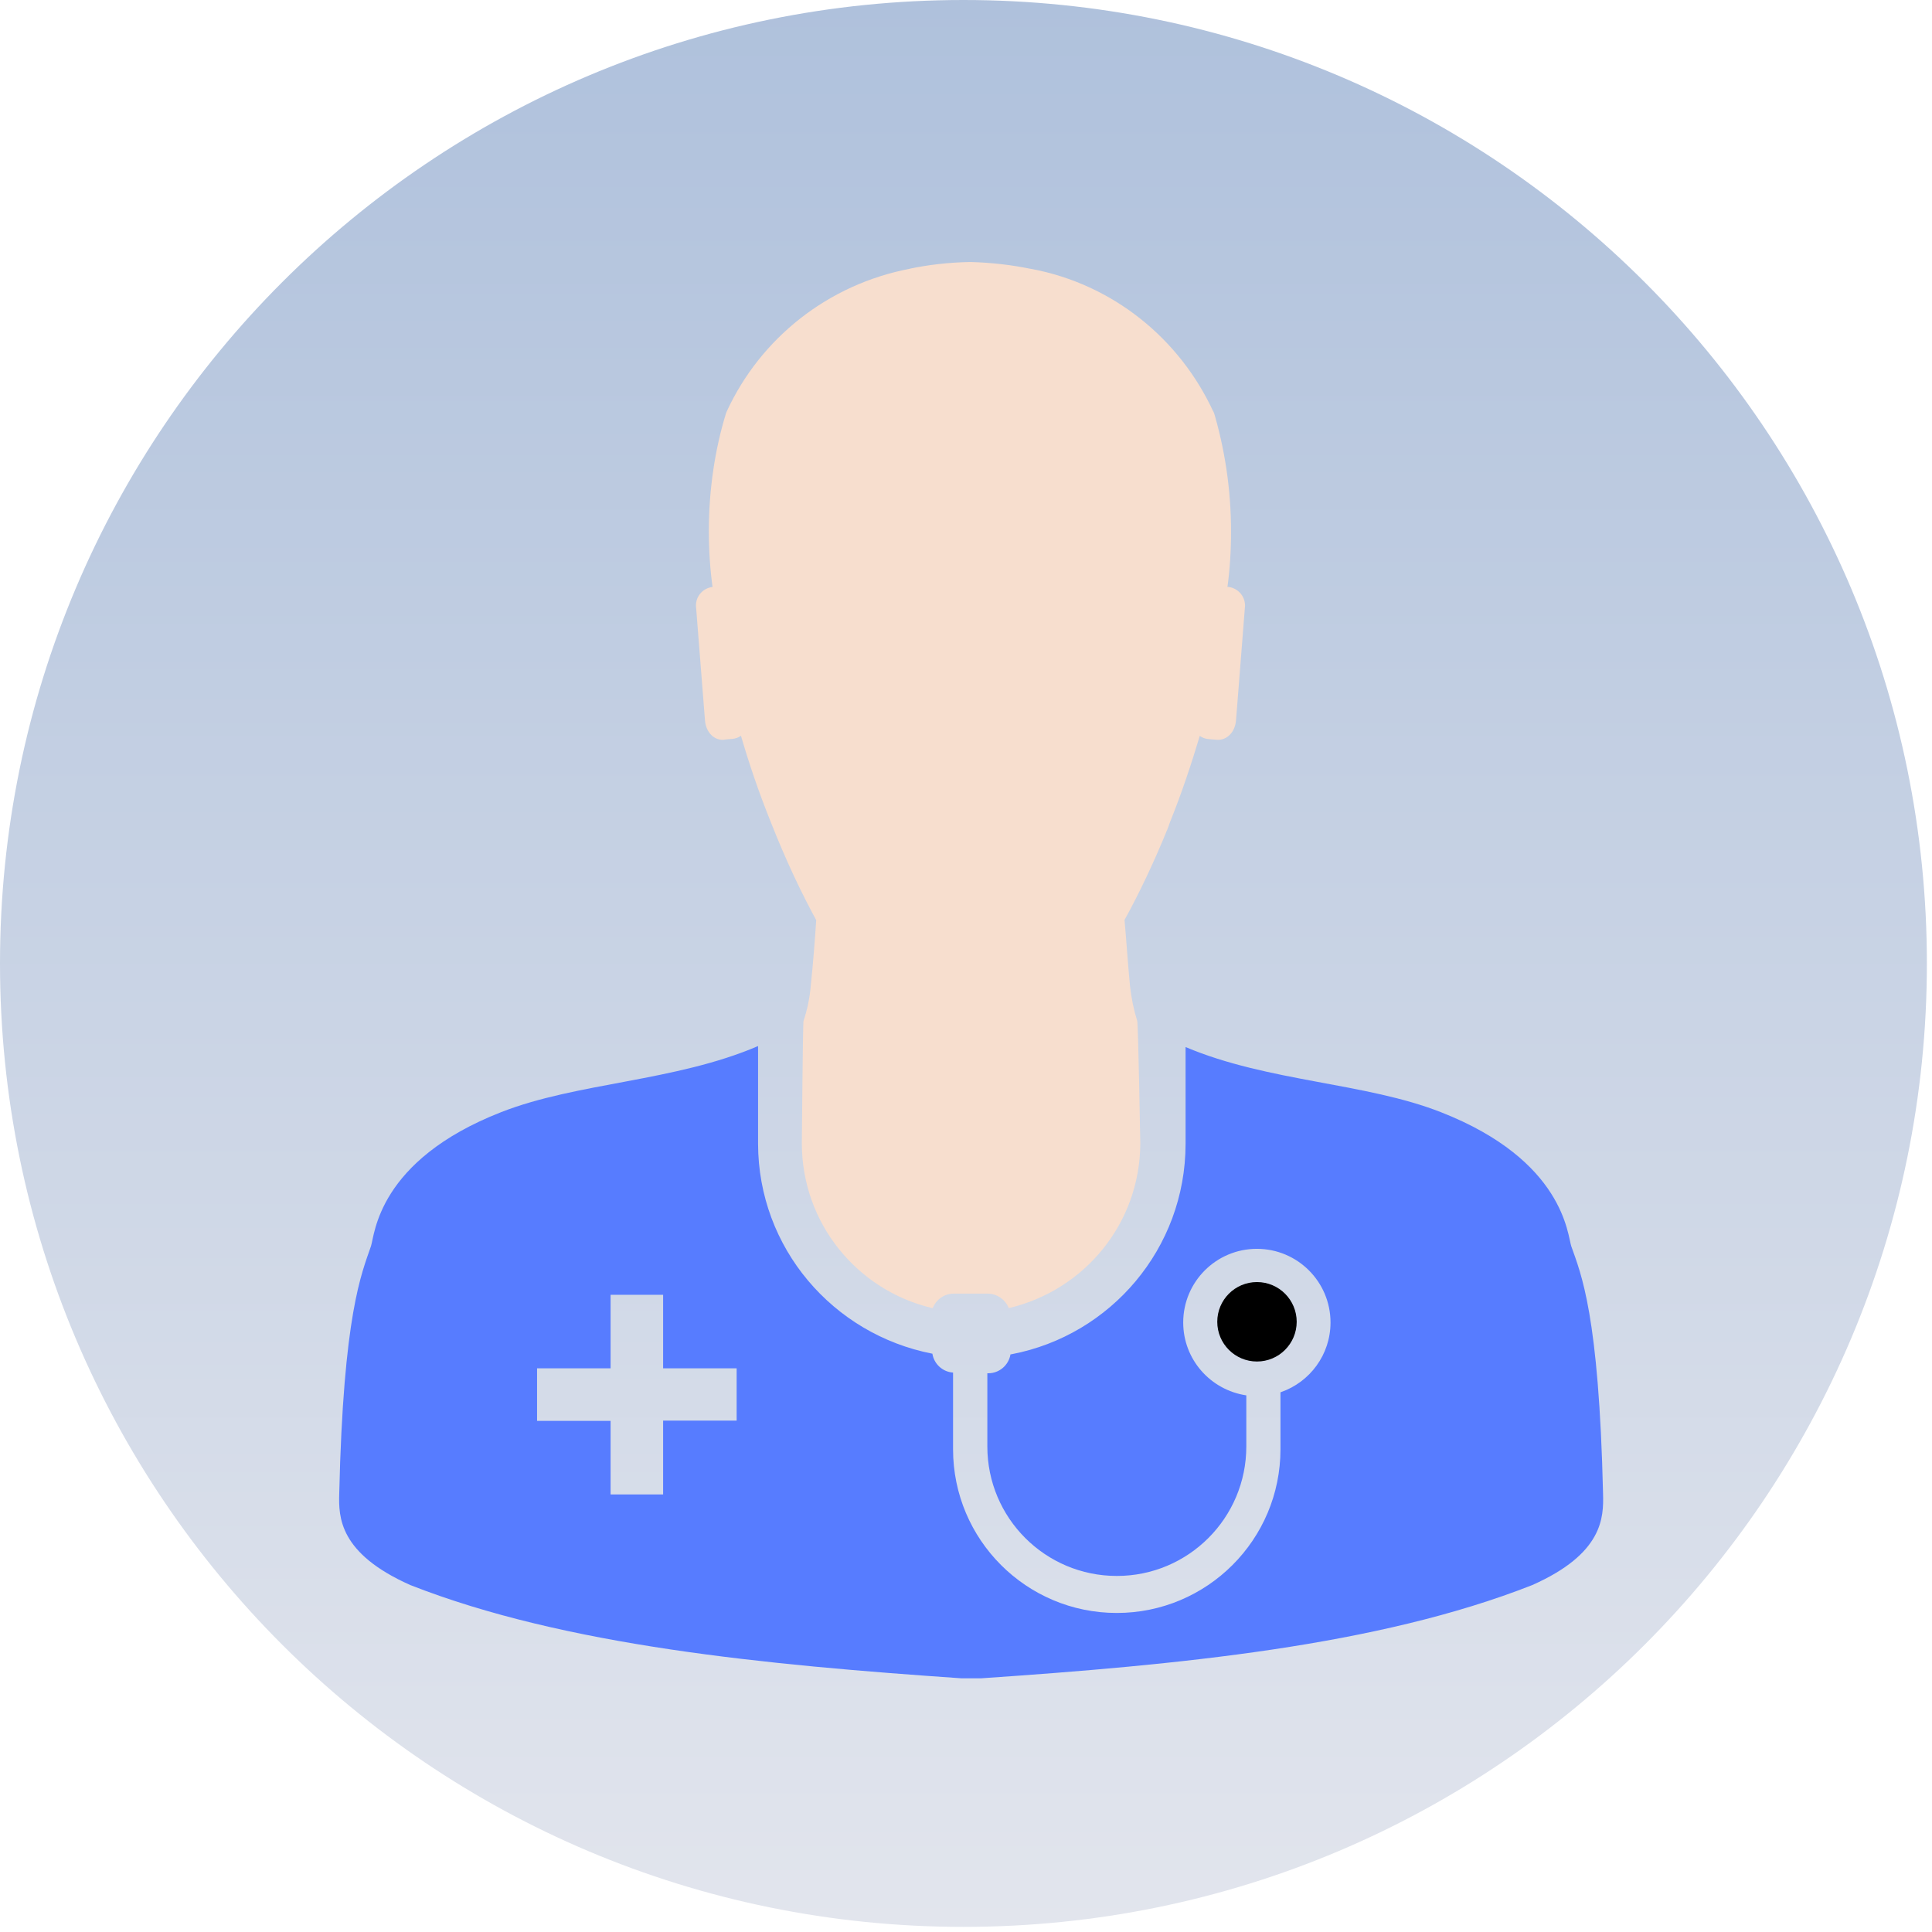
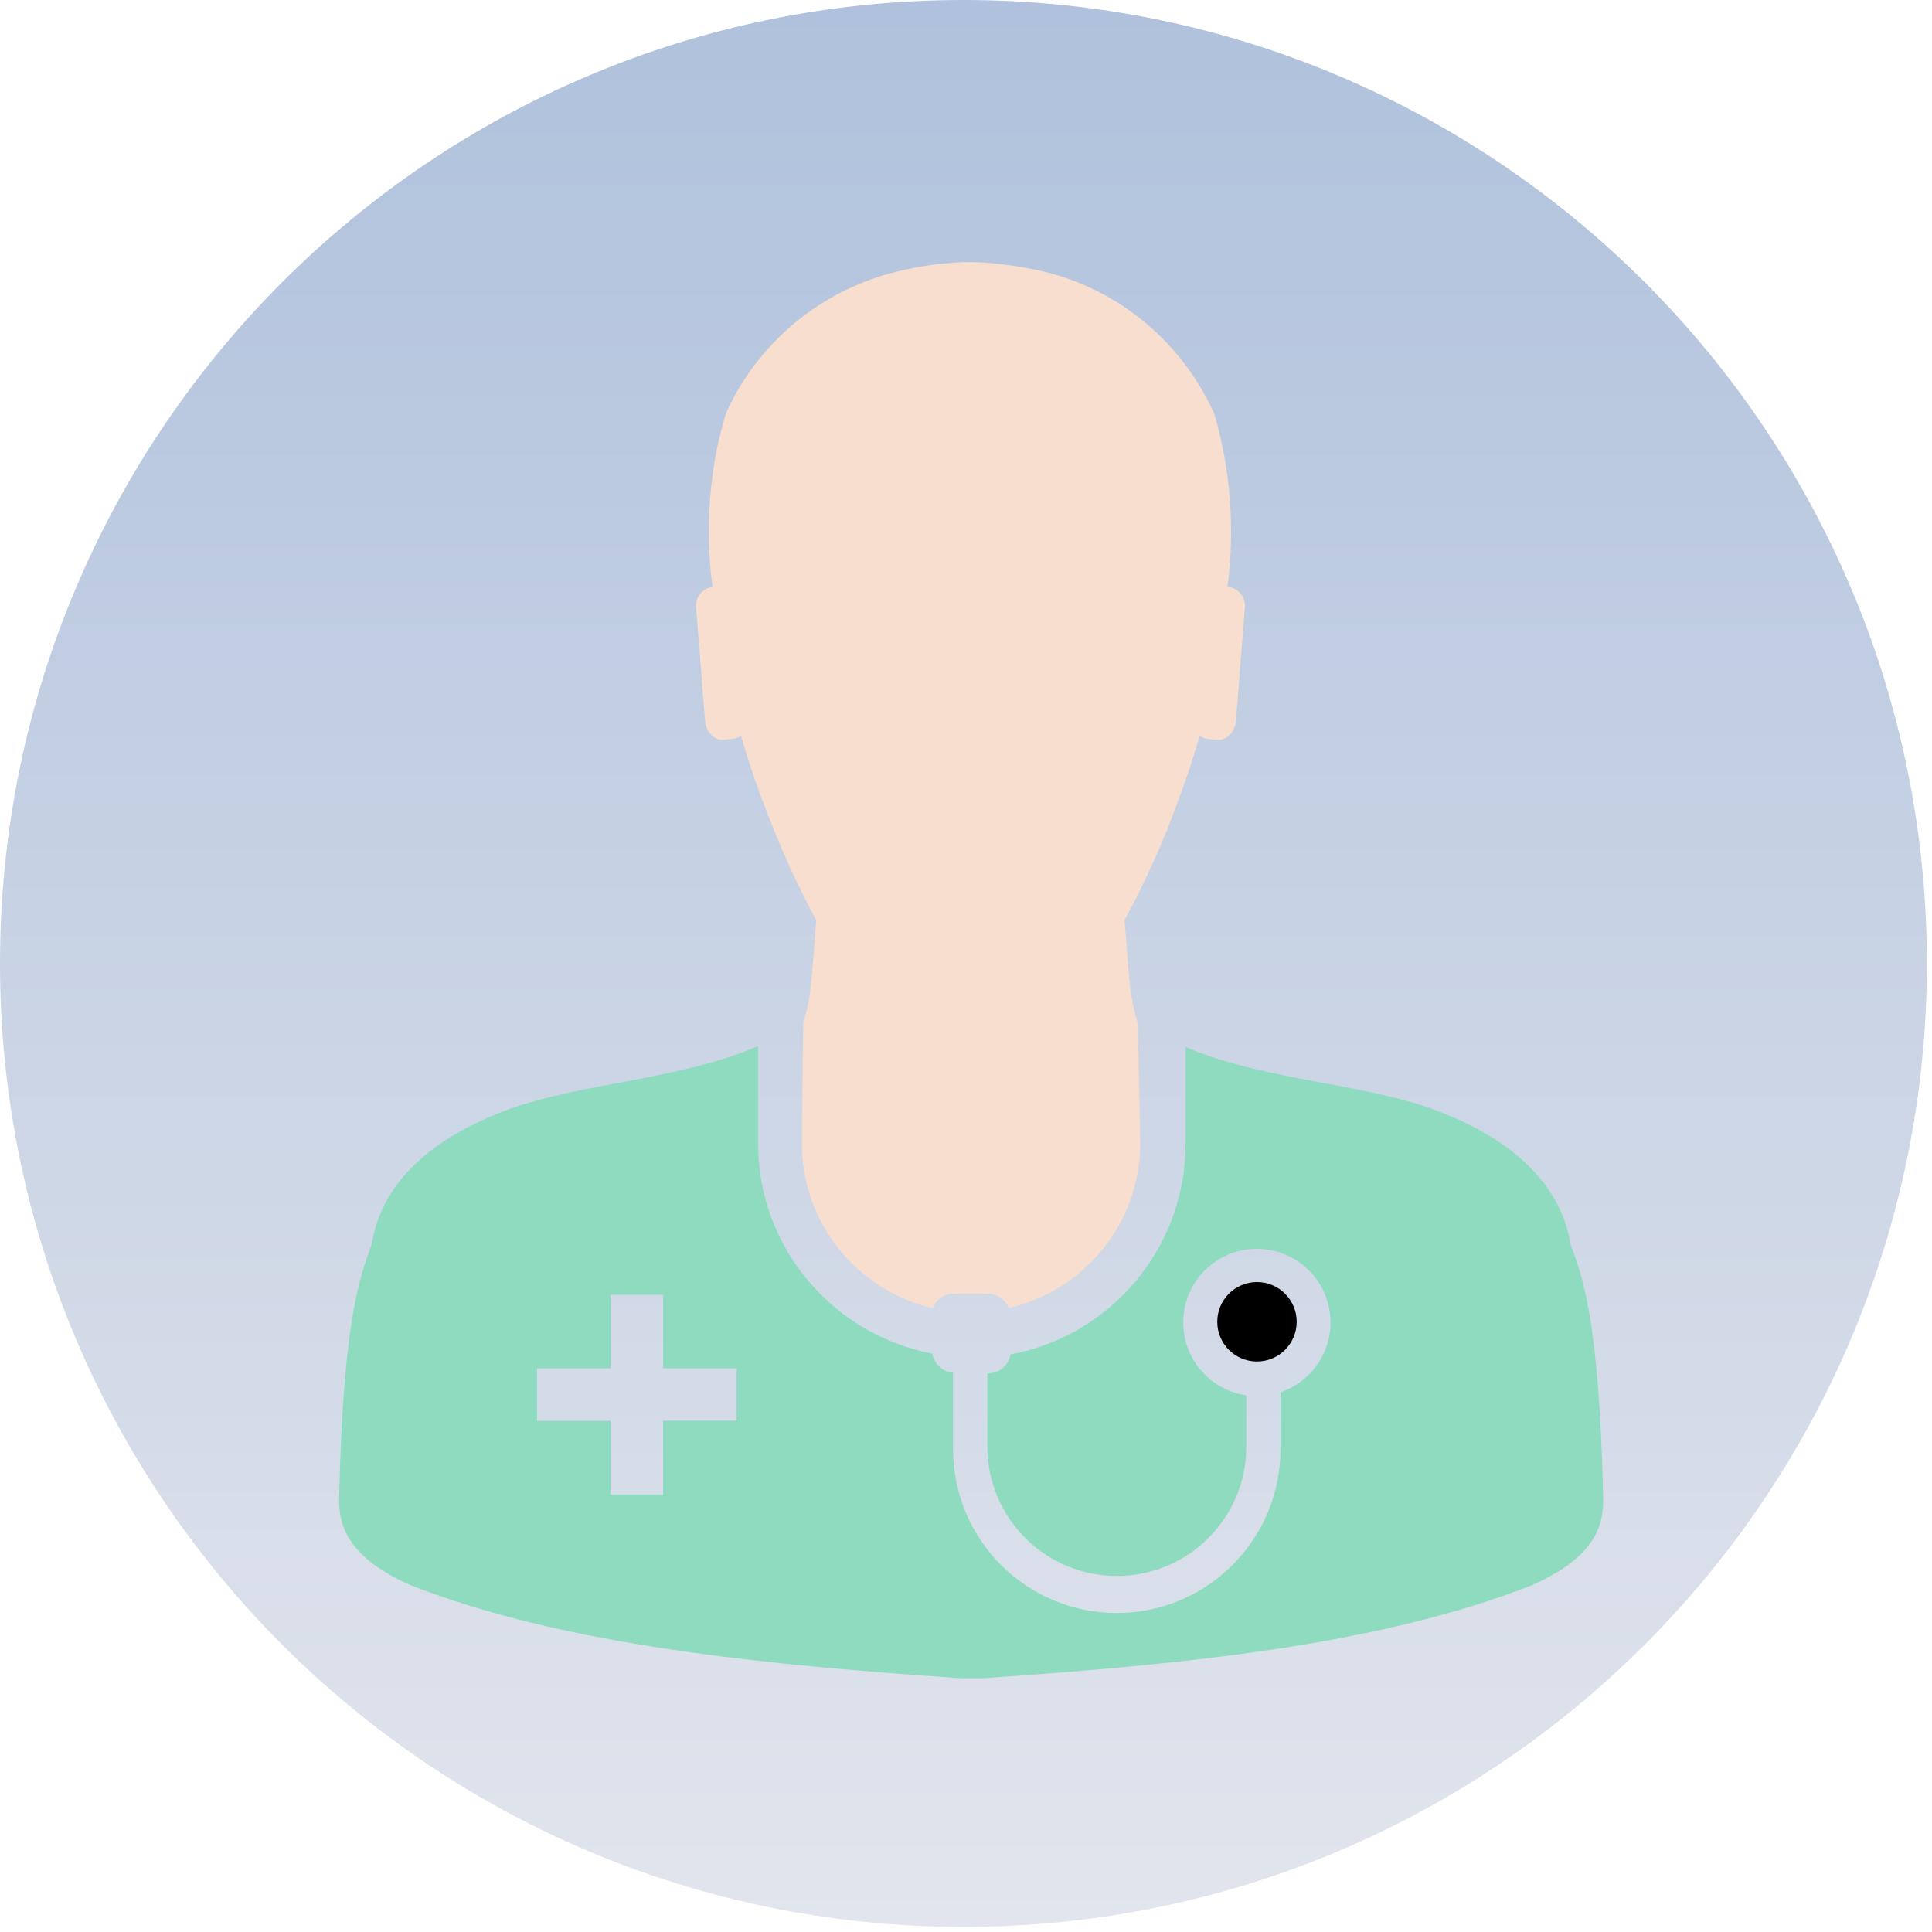
<svg xmlns="http://www.w3.org/2000/svg" width="126" height="126" viewBox="0 0 126 126" fill="none">
  <circle cx="62.833" cy="62.833" r="62.833" fill="url(#paint0_linear_4741_2362)" />
  <path d="M47.248 48.233L47.786 48.187C47.99 48.163 48.175 48.09 48.329 47.983L48.325 47.986C48.841 49.765 49.472 51.635 50.261 53.594C51.274 56.157 52.27 58.263 53.387 60.295L53.233 59.987C53.14 61.388 53.029 62.828 52.882 64.221C52.813 65.079 52.644 65.88 52.386 66.634L52.405 66.565C52.359 66.584 52.294 74.57 52.294 74.57C52.297 79.778 55.904 84.138 60.753 85.297L60.83 85.312C61.05 84.754 61.581 84.366 62.204 84.366H64.413C65.033 84.373 65.564 84.758 65.784 85.301L65.787 85.312C70.726 84.15 74.347 79.789 74.367 74.578C74.367 74.578 74.232 66.623 74.163 66.569C73.951 65.895 73.782 65.102 73.693 64.286L73.689 64.228C73.555 62.828 73.466 61.423 73.339 59.995C74.29 58.278 75.287 56.177 76.164 54.01L76.31 53.602C77.099 51.643 77.711 49.776 78.246 47.994C78.396 48.102 78.581 48.175 78.781 48.198H78.785L79.328 48.244C79.982 48.313 80.559 47.775 80.613 46.94L81.198 39.507C81.198 39.504 81.198 39.5 81.198 39.5C81.198 38.872 80.729 38.357 80.124 38.28H80.117H80.051C80.201 37.198 80.286 35.951 80.286 34.685C80.286 31.921 79.878 29.25 79.12 26.737L79.17 26.933C76.949 22.061 72.546 18.523 67.242 17.534L67.142 17.519C66.003 17.284 64.675 17.126 63.32 17.088H63.286H63.24C61.858 17.115 60.53 17.269 59.245 17.542L59.383 17.519C53.987 18.535 49.592 22.072 47.398 26.829L47.355 26.933C46.639 29.242 46.228 31.898 46.228 34.646C46.228 35.928 46.316 37.19 46.489 38.422L46.474 38.28C45.862 38.349 45.389 38.861 45.389 39.484V39.511L45.974 46.943C46.028 47.798 46.613 48.313 47.244 48.244L47.248 48.233Z" fill="#F7DECE" />
-   <path d="M104.547 97.422C104.278 85.721 103.108 83.073 102.476 81.28C102.226 80.56 102.022 75.695 93.986 72.539C89.059 70.599 82.701 70.561 77.32 68.286V74.614C77.309 81.418 72.436 87.08 65.989 88.316L65.901 88.331C65.782 89.031 65.181 89.555 64.462 89.562H64.392V94.335C64.392 99 68.172 102.779 72.837 102.779C77.501 102.779 81.281 99 81.281 94.335V91.002C78.941 90.652 77.166 88.658 77.166 86.249C77.166 83.597 79.318 81.445 81.97 81.445C84.622 81.445 86.773 83.597 86.773 86.249C86.773 88.35 85.422 90.136 83.544 90.79L83.509 90.802V94.335V94.516C83.509 100.412 78.729 105.193 72.833 105.193C66.936 105.193 62.156 100.412 62.156 94.516C62.156 94.451 62.156 94.389 62.156 94.323V94.331V89.516C61.471 89.47 60.917 88.954 60.809 88.292V88.285C54.304 87.018 49.455 81.376 49.439 74.598V68.221C44.036 70.542 37.639 70.588 32.685 72.531C24.626 75.684 24.441 80.537 24.195 81.268C23.579 83.07 22.394 85.706 22.124 97.414C22.078 98.954 22.124 101.313 26.766 103.376C36.873 107.34 49.894 108.572 62.73 109.457H63.961C76.824 108.58 89.825 107.352 99.925 103.376C104.547 101.325 104.589 98.977 104.547 97.422ZM48.042 92.649H43.247V97.464H39.821V92.665H35.026V89.239H39.821V84.444H43.247V89.239H48.042V92.649Z" fill="#577CFF" />
+   <path d="M104.547 97.422C104.278 85.721 103.108 83.073 102.476 81.28C102.226 80.56 102.022 75.695 93.986 72.539C89.059 70.599 82.701 70.561 77.32 68.286V74.614C77.309 81.418 72.436 87.08 65.989 88.316L65.901 88.331C65.782 89.031 65.181 89.555 64.462 89.562H64.392V94.335C64.392 99 68.172 102.779 72.837 102.779C77.501 102.779 81.281 99 81.281 94.335V91.002C78.941 90.652 77.166 88.658 77.166 86.249C77.166 83.597 79.318 81.445 81.97 81.445C84.622 81.445 86.773 83.597 86.773 86.249C86.773 88.35 85.422 90.136 83.544 90.79L83.509 90.802V94.335V94.516C83.509 100.412 78.729 105.193 72.833 105.193C66.936 105.193 62.156 100.412 62.156 94.516C62.156 94.451 62.156 94.389 62.156 94.323V94.331V89.516C61.471 89.47 60.917 88.954 60.809 88.292V88.285C54.304 87.018 49.455 81.376 49.439 74.598V68.221C44.036 70.542 37.639 70.588 32.685 72.531C24.626 75.684 24.441 80.537 24.195 81.268C23.579 83.07 22.394 85.706 22.124 97.414C22.078 98.954 22.124 101.313 26.766 103.376C36.873 107.34 49.894 108.572 62.73 109.457H63.961C76.824 108.58 89.825 107.352 99.925 103.376C104.547 101.325 104.589 98.977 104.547 97.422ZM48.042 92.649H43.247V97.464H39.821V92.665H35.026V89.239H39.821V84.444H43.247V89.239H48.042V92.649Z" fill="#8EDBC0" />
  <path d="M84.567 86.207C84.567 84.776 83.409 83.613 81.977 83.613C80.545 83.613 79.387 84.772 79.387 86.204C79.387 87.635 80.545 88.794 81.977 88.794C83.405 88.794 84.563 87.635 84.567 86.207Z" fill="black" />
  <defs>
    <linearGradient id="paint0_linear_4741_2362" x1="62.833" y1="0" x2="62.833" y2="125.665" gradientUnits="userSpaceOnUse">
      <stop stop-color="#AFC1DC" />
      <stop offset="1" stop-color="#E2E5ED" />
    </linearGradient>
  </defs>
</svg>
